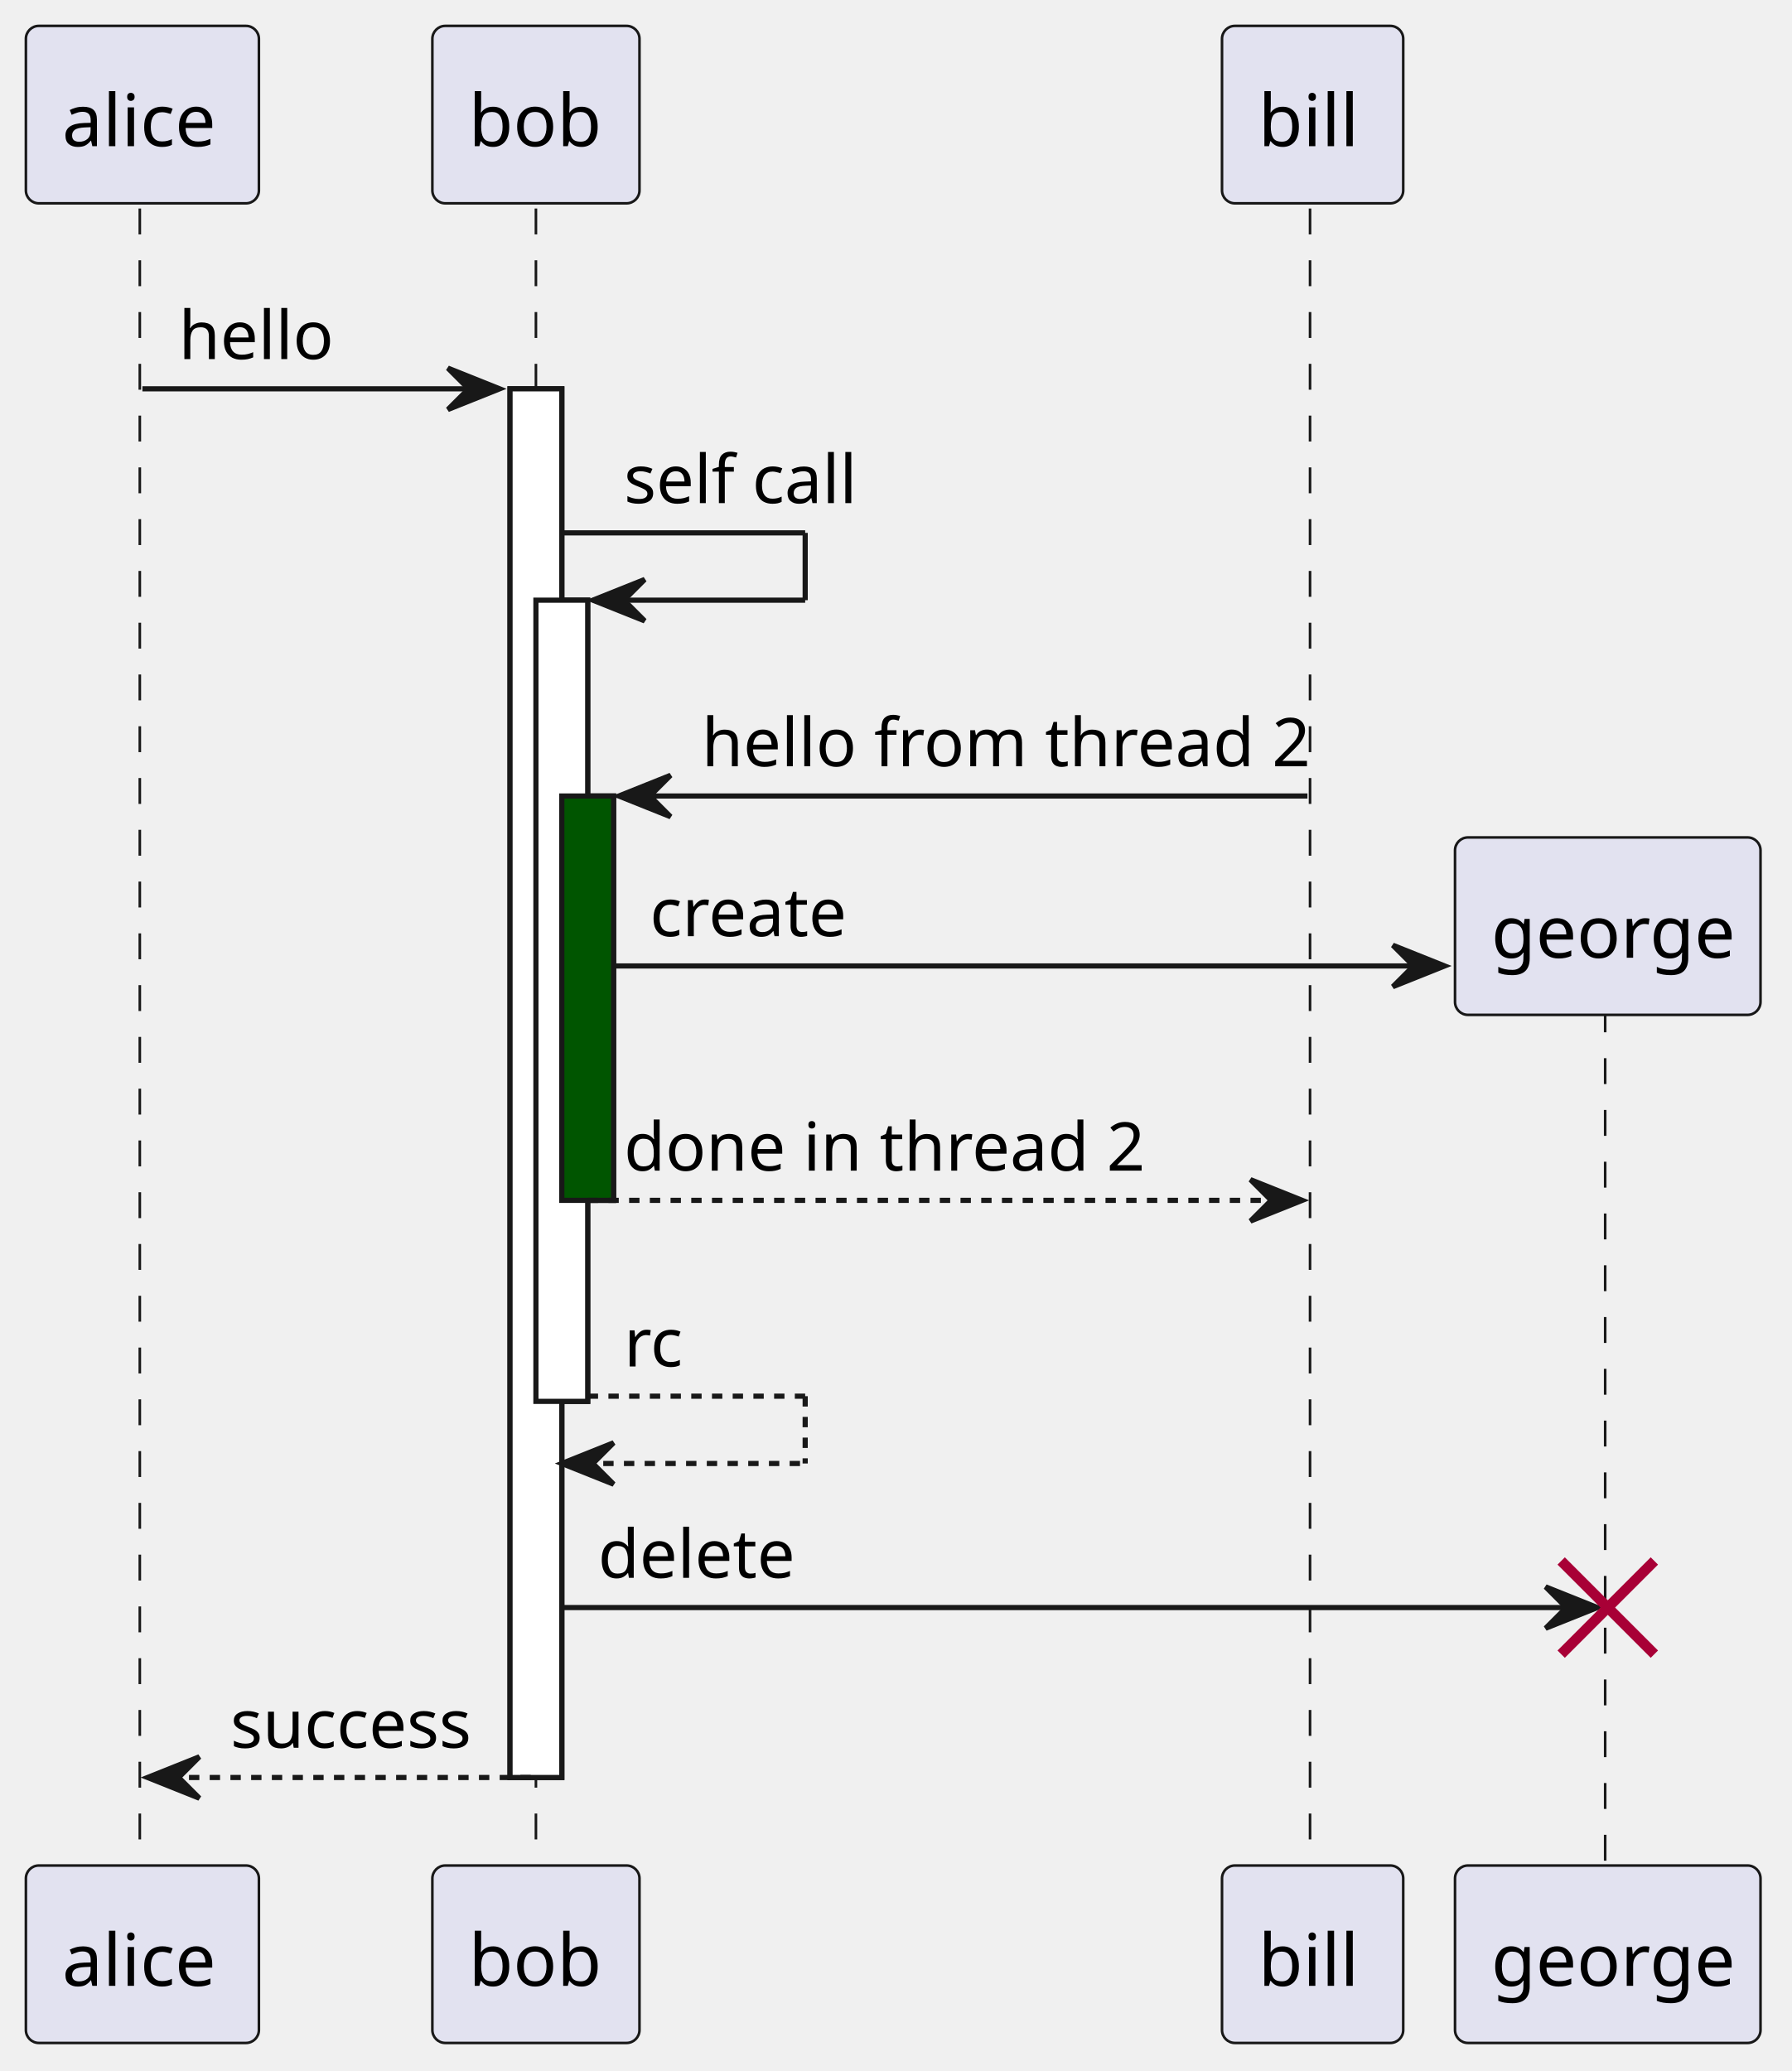
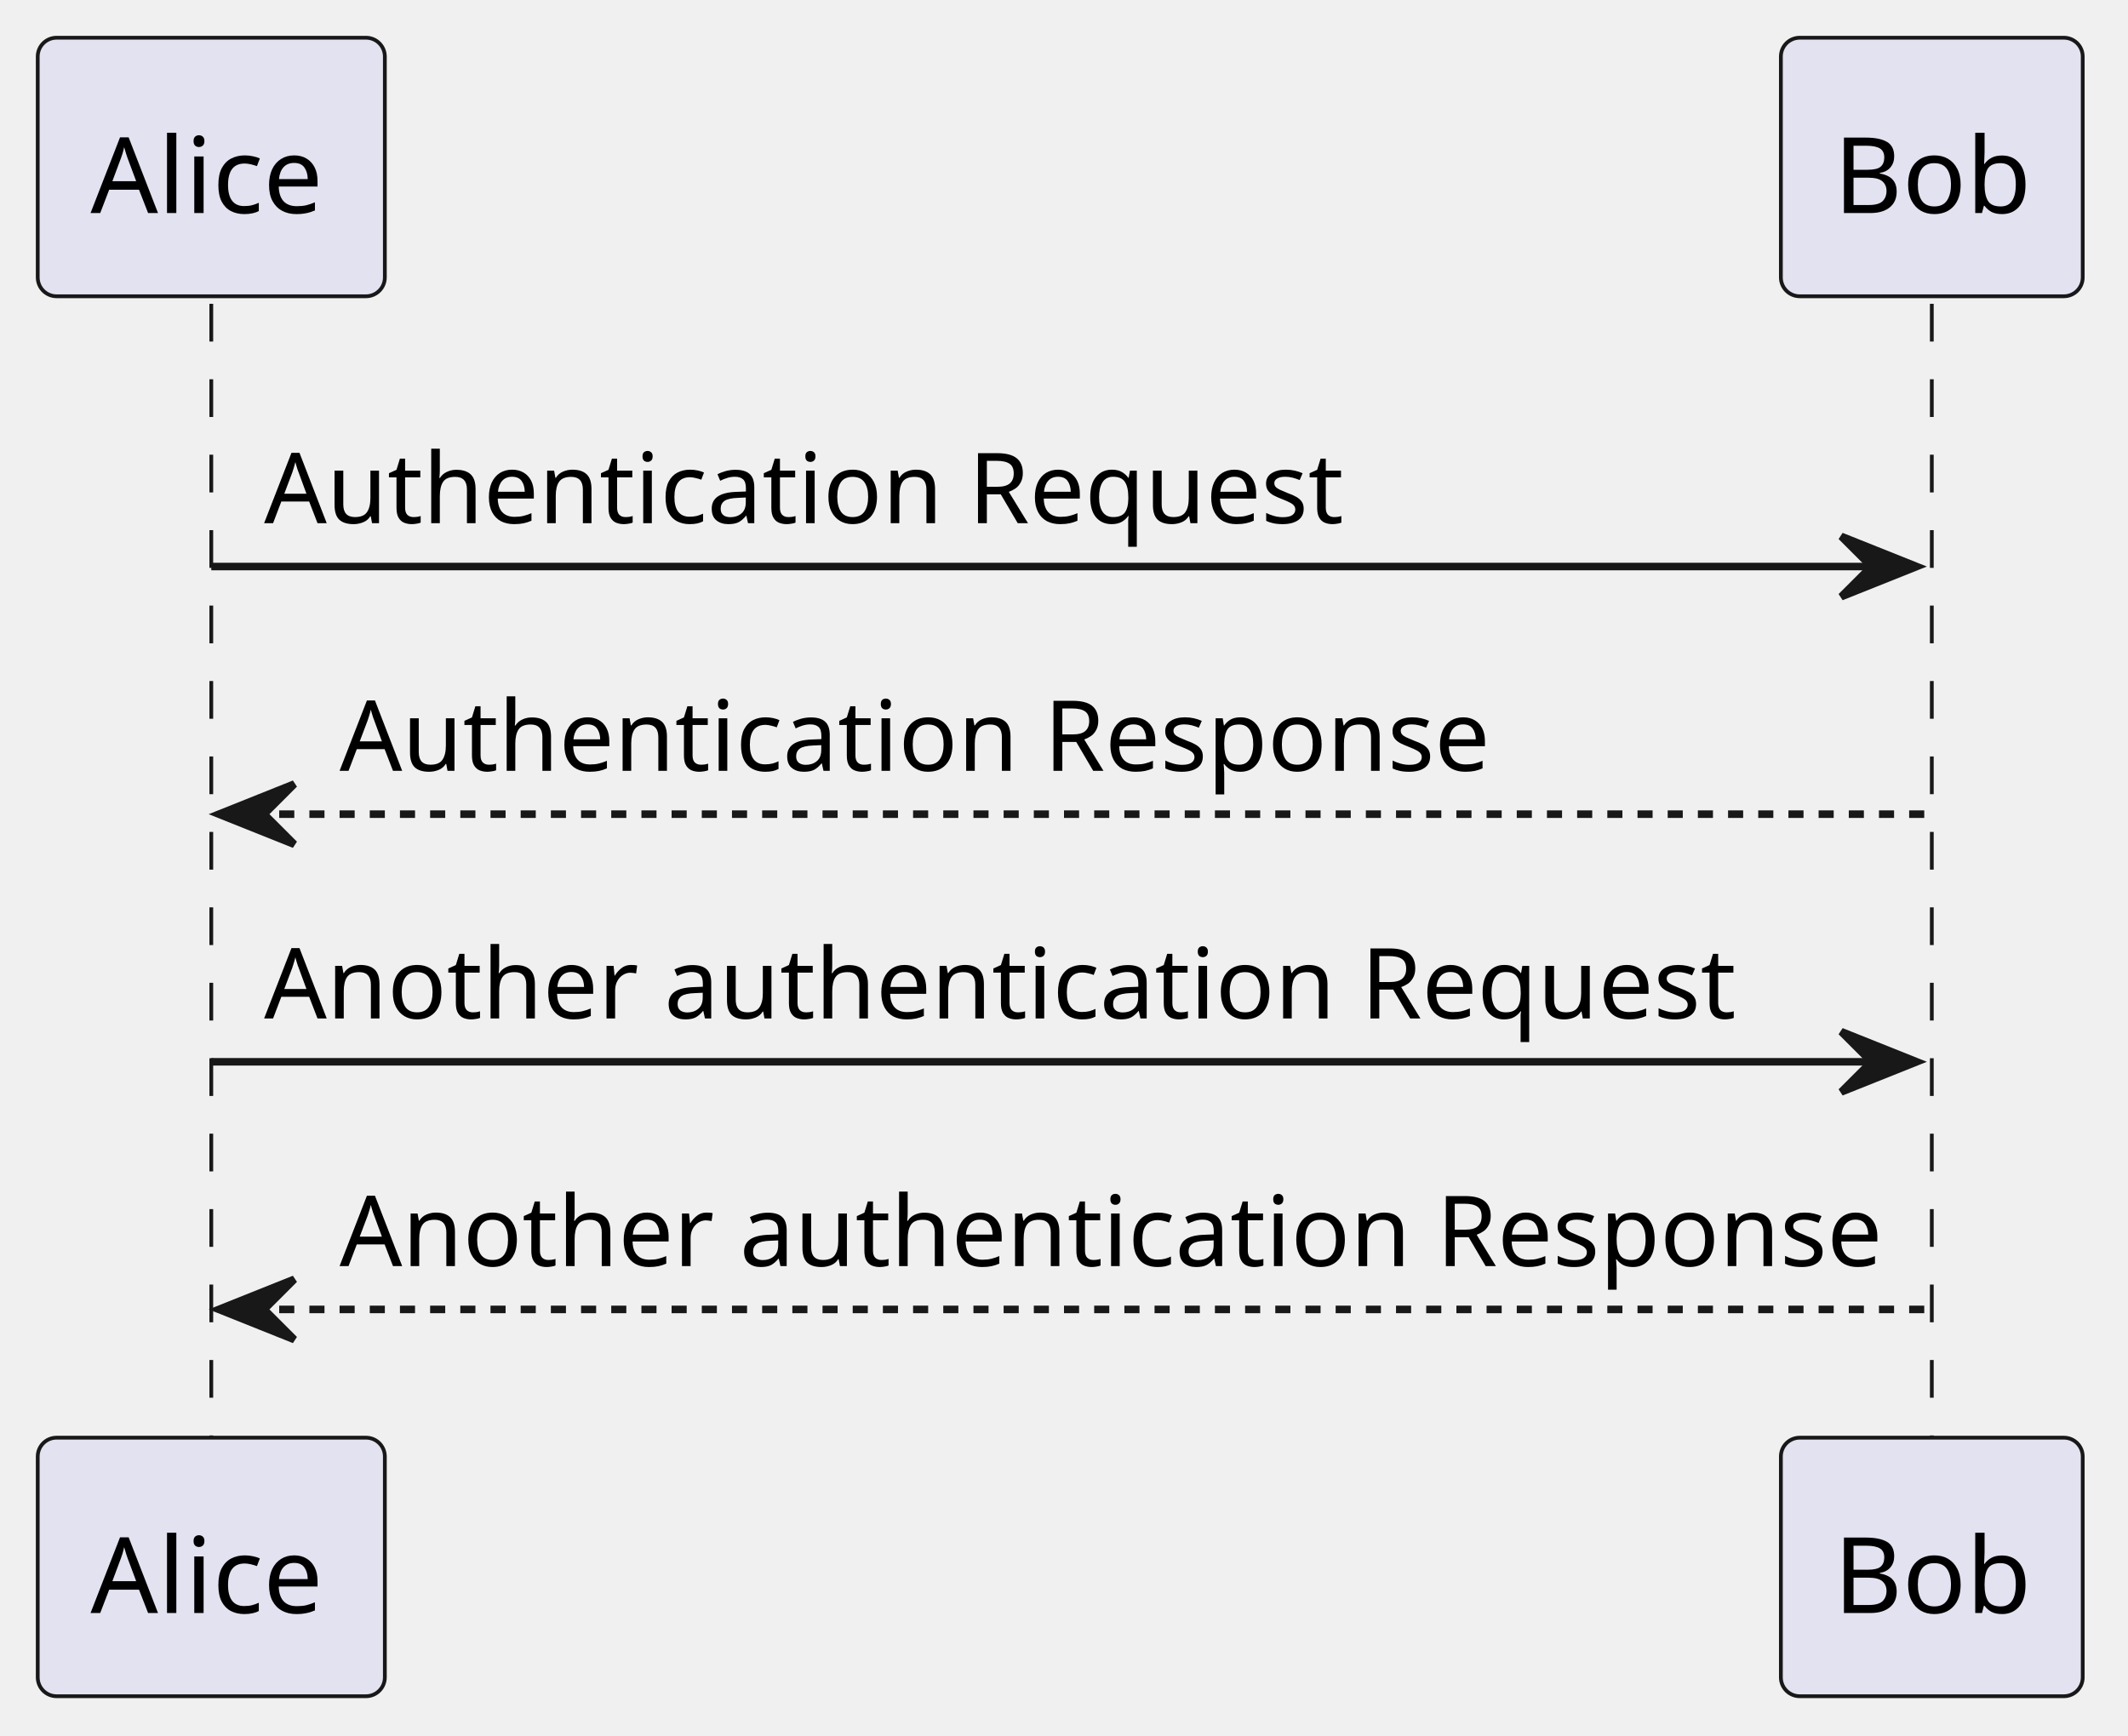
- <svg xmlns="http://www.w3.org/2000/svg" contentStyleType="text/css" height="400px" preserveAspectRatio="none" style="width:346px;height:400px;background:#FFFFFF;" version="1.1" viewBox="0 0 346 400" width="346px" zoomAndPan="magnify">
+ <svg xmlns="http://www.w3.org/2000/svg" contentStyleType="text/css" height="230px" preserveAspectRatio="none" style="width:282px;height:230px;background:#FFFFFF;" version="1.1" viewBox="0 0 282 230" width="282px" zoomAndPan="magnify">
  <defs />
  <g>
-     <rect fill="#FFFFFF" height="268.216" style="stroke:#181818;stroke-width:1.0;" width="10" x="98.5" y="75.096" />
-     <rect fill="#FFFFFF" height="154.744" style="stroke:#181818;stroke-width:1.0;" width="10" x="103.5" y="115.92" />
-     <rect fill="#005500" height="78.096" style="stroke:#181818;stroke-width:1.0;" width="10" x="108.5" y="153.744" />
-     <line style="stroke:#181818;stroke-width:0.5;stroke-dasharray:5.0,5.0;" x1="27" x2="27" y1="40.272" y2="361.312" />
-     <line style="stroke:#181818;stroke-width:0.5;stroke-dasharray:5.0,5.0;" x1="103.5" x2="103.5" y1="40.272" y2="361.312" />
-     <line style="stroke:#181818;stroke-width:0.5;stroke-dasharray:5.0,5.0;" x1="253" x2="253" y1="40.272" y2="361.312" />
-     <line style="stroke:#181818;stroke-width:0.5;stroke-dasharray:5.0,5.0;" x1="310" x2="310" y1="194.38" y2="361.312" />
-     <rect fill="#E2E2F0" height="34.272" rx="2.5" ry="2.5" style="stroke:#181818;stroke-width:0.5;" width="45" x="5" y="5" />
-     <text fill="#000000" font-family="sans-serif" font-size="14" lengthAdjust="spacing" textLength="31" x="12" y="28.24">alice</text>
-     <rect fill="#E2E2F0" height="34.272" rx="2.5" ry="2.5" style="stroke:#181818;stroke-width:0.5;" width="45" x="5" y="360.312" />
-     <text fill="#000000" font-family="sans-serif" font-size="14" lengthAdjust="spacing" textLength="31" x="12" y="383.552">alice</text>
-     <rect fill="#E2E2F0" height="34.272" rx="2.5" ry="2.5" style="stroke:#181818;stroke-width:0.5;" width="40" x="83.5" y="5" />
-     <text fill="#000000" font-family="sans-serif" font-size="14" lengthAdjust="spacing" textLength="26" x="90.5" y="28.24">bob</text>
-     <rect fill="#E2E2F0" height="34.272" rx="2.5" ry="2.5" style="stroke:#181818;stroke-width:0.5;" width="40" x="83.5" y="360.312" />
-     <text fill="#000000" font-family="sans-serif" font-size="14" lengthAdjust="spacing" textLength="26" x="90.5" y="383.552">bob</text>
-     <rect fill="#E2E2F0" height="34.272" rx="2.5" ry="2.5" style="stroke:#181818;stroke-width:0.5;" width="35" x="236" y="5" />
-     <text fill="#000000" font-family="sans-serif" font-size="14" lengthAdjust="spacing" textLength="21" x="243" y="28.24">bill</text>
-     <rect fill="#E2E2F0" height="34.272" rx="2.5" ry="2.5" style="stroke:#181818;stroke-width:0.5;" width="35" x="236" y="360.312" />
-     <text fill="#000000" font-family="sans-serif" font-size="14" lengthAdjust="spacing" textLength="21" x="243" y="383.552">bill</text>
-     <rect fill="#E2E2F0" height="34.272" rx="2.5" ry="2.5" style="stroke:#181818;stroke-width:0.5;" width="59" x="281" y="360.312" />
-     <text fill="#000000" font-family="sans-serif" font-size="14" lengthAdjust="spacing" textLength="45" x="288" y="383.552">george</text>
-     <rect fill="#FFFFFF" height="268.216" style="stroke:#181818;stroke-width:1.0;" width="10" x="98.5" y="75.096" />
-     <rect fill="#FFFFFF" height="154.744" style="stroke:#181818;stroke-width:1.0;" width="10" x="103.5" y="115.92" />
-     <rect fill="#005500" height="78.096" style="stroke:#181818;stroke-width:1.0;" width="10" x="108.5" y="153.744" />
-     <polygon fill="#181818" points="86.5,71.096,96.5,75.096,86.5,79.096,90.5,75.096" style="stroke:#181818;stroke-width:1.0;" />
-     <line style="stroke:#181818;stroke-width:1.0;" x1="27.5" x2="92.5" y1="75.096" y2="75.096" />
-     <text fill="#000000" font-family="sans-serif" font-size="13" lengthAdjust="spacing" textLength="31" x="34.5" y="69.352">hello</text>
-     <line style="stroke:#181818;stroke-width:1.0;" x1="108.5" x2="155.5" y1="102.92" y2="102.92" />
-     <line style="stroke:#181818;stroke-width:1.0;" x1="155.5" x2="155.5" y1="102.92" y2="115.92" />
-     <line style="stroke:#181818;stroke-width:1.0;" x1="114.5" x2="155.5" y1="115.92" y2="115.92" />
-     <polygon fill="#181818" points="124.5,111.92,114.5,115.92,124.5,119.92,120.5,115.92" style="stroke:#181818;stroke-width:1.0;" />
-     <text fill="#000000" font-family="sans-serif" font-size="13" lengthAdjust="spacing" textLength="46" x="120.5" y="97.176">self call</text>
-     <polygon fill="#181818" points="129.5,149.744,119.5,153.744,129.5,157.744,125.5,153.744" style="stroke:#181818;stroke-width:1.0;" />
-     <line style="stroke:#181818;stroke-width:1.0;" x1="123.5" x2="252.5" y1="153.744" y2="153.744" />
-     <text fill="#000000" font-family="sans-serif" font-size="13" lengthAdjust="spacing" textLength="116" x="135.5" y="148">hello from thread 2</text>
-     <polygon fill="#181818" points="269,182.568,279,186.568,269,190.568,273,186.568" style="stroke:#181818;stroke-width:1.0;" />
-     <line style="stroke:#181818;stroke-width:1.0;" x1="118.5" x2="275" y1="186.568" y2="186.568" />
-     <text fill="#000000" font-family="sans-serif" font-size="13" lengthAdjust="spacing" textLength="38" x="125.5" y="180.824">create</text>
-     <rect fill="#E2E2F0" height="34.272" rx="2.5" ry="2.5" style="stroke:#181818;stroke-width:0.5;" width="59" x="281" y="161.744" />
-     <text fill="#000000" font-family="sans-serif" font-size="14" lengthAdjust="spacing" textLength="45" x="288" y="184.984">george</text>
-     <polygon fill="#181818" points="241.5,227.84,251.5,231.84,241.5,235.84,245.5,231.84" style="stroke:#181818;stroke-width:1.0;" />
-     <line style="stroke:#181818;stroke-width:1.0;stroke-dasharray:2.0,2.0;" x1="113.5" x2="247.5" y1="231.84" y2="231.84" />
-     <text fill="#000000" font-family="sans-serif" font-size="13" lengthAdjust="spacing" textLength="99" x="120.5" y="226.096">done in thread 2</text>
-     <line style="stroke:#181818;stroke-width:1.0;stroke-dasharray:2.0,2.0;" x1="113.5" x2="155.5" y1="269.664" y2="269.664" />
-     <line style="stroke:#181818;stroke-width:1.0;stroke-dasharray:2.0,2.0;" x1="155.5" x2="155.5" y1="269.664" y2="282.664" />
-     <line style="stroke:#181818;stroke-width:1.0;stroke-dasharray:2.0,2.0;" x1="108.5" x2="155.5" y1="282.664" y2="282.664" />
-     <polygon fill="#181818" points="118.5,278.664,108.5,282.664,118.5,286.664,114.5,282.664" style="stroke:#181818;stroke-width:1.0;" />
-     <text fill="#000000" font-family="sans-serif" font-size="13" lengthAdjust="spacing" textLength="12" x="120.5" y="263.92">rc</text>
-     <polygon fill="#181818" points="298.5,306.488,308.5,310.488,298.5,314.488,302.5,310.488" style="stroke:#181818;stroke-width:1.0;" />
-     <line style="stroke:#181818;stroke-width:1.0;" x1="108.5" x2="304.5" y1="310.488" y2="310.488" />
-     <text fill="#000000" font-family="sans-serif" font-size="13" lengthAdjust="spacing" textLength="38" x="115.5" y="304.744">delete</text>
-     <line style="stroke:#A80036;stroke-width:2.0;" x1="301.5" x2="319.5" y1="301.488" y2="319.488" />
-     <line style="stroke:#A80036;stroke-width:2.0;" x1="301.5" x2="319.5" y1="319.488" y2="301.488" />
-     <polygon fill="#181818" points="38.5,339.312,28.5,343.312,38.5,347.312,34.5,343.312" style="stroke:#181818;stroke-width:1.0;" />
-     <line style="stroke:#181818;stroke-width:1.0;stroke-dasharray:2.0,2.0;" x1="32.5" x2="102.5" y1="343.312" y2="343.312" />
-     <text fill="#000000" font-family="sans-serif" font-size="13" lengthAdjust="spacing" textLength="47" x="44.5" y="337.568">success</text>
+     <line style="stroke:#181818;stroke-width:0.5;stroke-dasharray:5.0,5.0;" x1="28" x2="28" y1="40.272" y2="191.568" />
+     <line style="stroke:#181818;stroke-width:0.5;stroke-dasharray:5.0,5.0;" x1="256" x2="256" y1="40.272" y2="191.568" />
+     <rect fill="#E2E2F0" height="34.272" rx="2.5" ry="2.5" style="stroke:#181818;stroke-width:0.5;" width="46" x="5" y="5" />
+     <text fill="#000000" font-family="sans-serif" font-size="14" lengthAdjust="spacing" textLength="32" x="12" y="28.24">Alice</text>
+     <rect fill="#E2E2F0" height="34.272" rx="2.5" ry="2.5" style="stroke:#181818;stroke-width:0.5;" width="46" x="5" y="190.568" />
+     <text fill="#000000" font-family="sans-serif" font-size="14" lengthAdjust="spacing" textLength="32" x="12" y="213.808">Alice</text>
+     <rect fill="#E2E2F0" height="34.272" rx="2.5" ry="2.5" style="stroke:#181818;stroke-width:0.5;" width="40" x="236" y="5" />
+     <text fill="#000000" font-family="sans-serif" font-size="14" lengthAdjust="spacing" textLength="26" x="243" y="28.24">Bob</text>
+     <rect fill="#E2E2F0" height="34.272" rx="2.5" ry="2.5" style="stroke:#181818;stroke-width:0.5;" width="40" x="236" y="190.568" />
+     <text fill="#000000" font-family="sans-serif" font-size="14" lengthAdjust="spacing" textLength="26" x="243" y="213.808">Bob</text>
+     <polygon fill="#181818" points="244,71.096,254,75.096,244,79.096,248,75.096" style="stroke:#181818;stroke-width:1.0;" />
+     <line style="stroke:#181818;stroke-width:1.0;" x1="28" x2="250" y1="75.096" y2="75.096" />
+     <text fill="#000000" font-family="sans-serif" font-size="13" lengthAdjust="spacing" textLength="144" x="35" y="69.352">Authentication Request</text>
+     <polygon fill="#181818" points="39,103.92,29,107.92,39,111.92,35,107.92" style="stroke:#181818;stroke-width:1.0;" />
+     <line style="stroke:#181818;stroke-width:1.0;stroke-dasharray:2.0,2.0;" x1="33" x2="255" y1="107.92" y2="107.92" />
+     <text fill="#000000" font-family="sans-serif" font-size="13" lengthAdjust="spacing" textLength="153" x="45" y="102.176">Authentication Response</text>
+     <polygon fill="#181818" points="244,136.744,254,140.744,244,144.744,248,140.744" style="stroke:#181818;stroke-width:1.0;" />
+     <line style="stroke:#181818;stroke-width:1.0;" x1="28" x2="250" y1="140.744" y2="140.744" />
+     <text fill="#000000" font-family="sans-serif" font-size="13" lengthAdjust="spacing" textLength="195" x="35" y="135">Another authentication Request</text>
+     <polygon fill="#181818" points="39,169.568,29,173.568,39,177.568,35,173.568" style="stroke:#181818;stroke-width:1.0;" />
+     <line style="stroke:#181818;stroke-width:1.0;stroke-dasharray:2.0,2.0;" x1="33" x2="255" y1="173.568" y2="173.568" />
+     <text fill="#000000" font-family="sans-serif" font-size="13" lengthAdjust="spacing" textLength="204" x="45" y="167.824">Another authentication Response</text>
  </g>
</svg>
